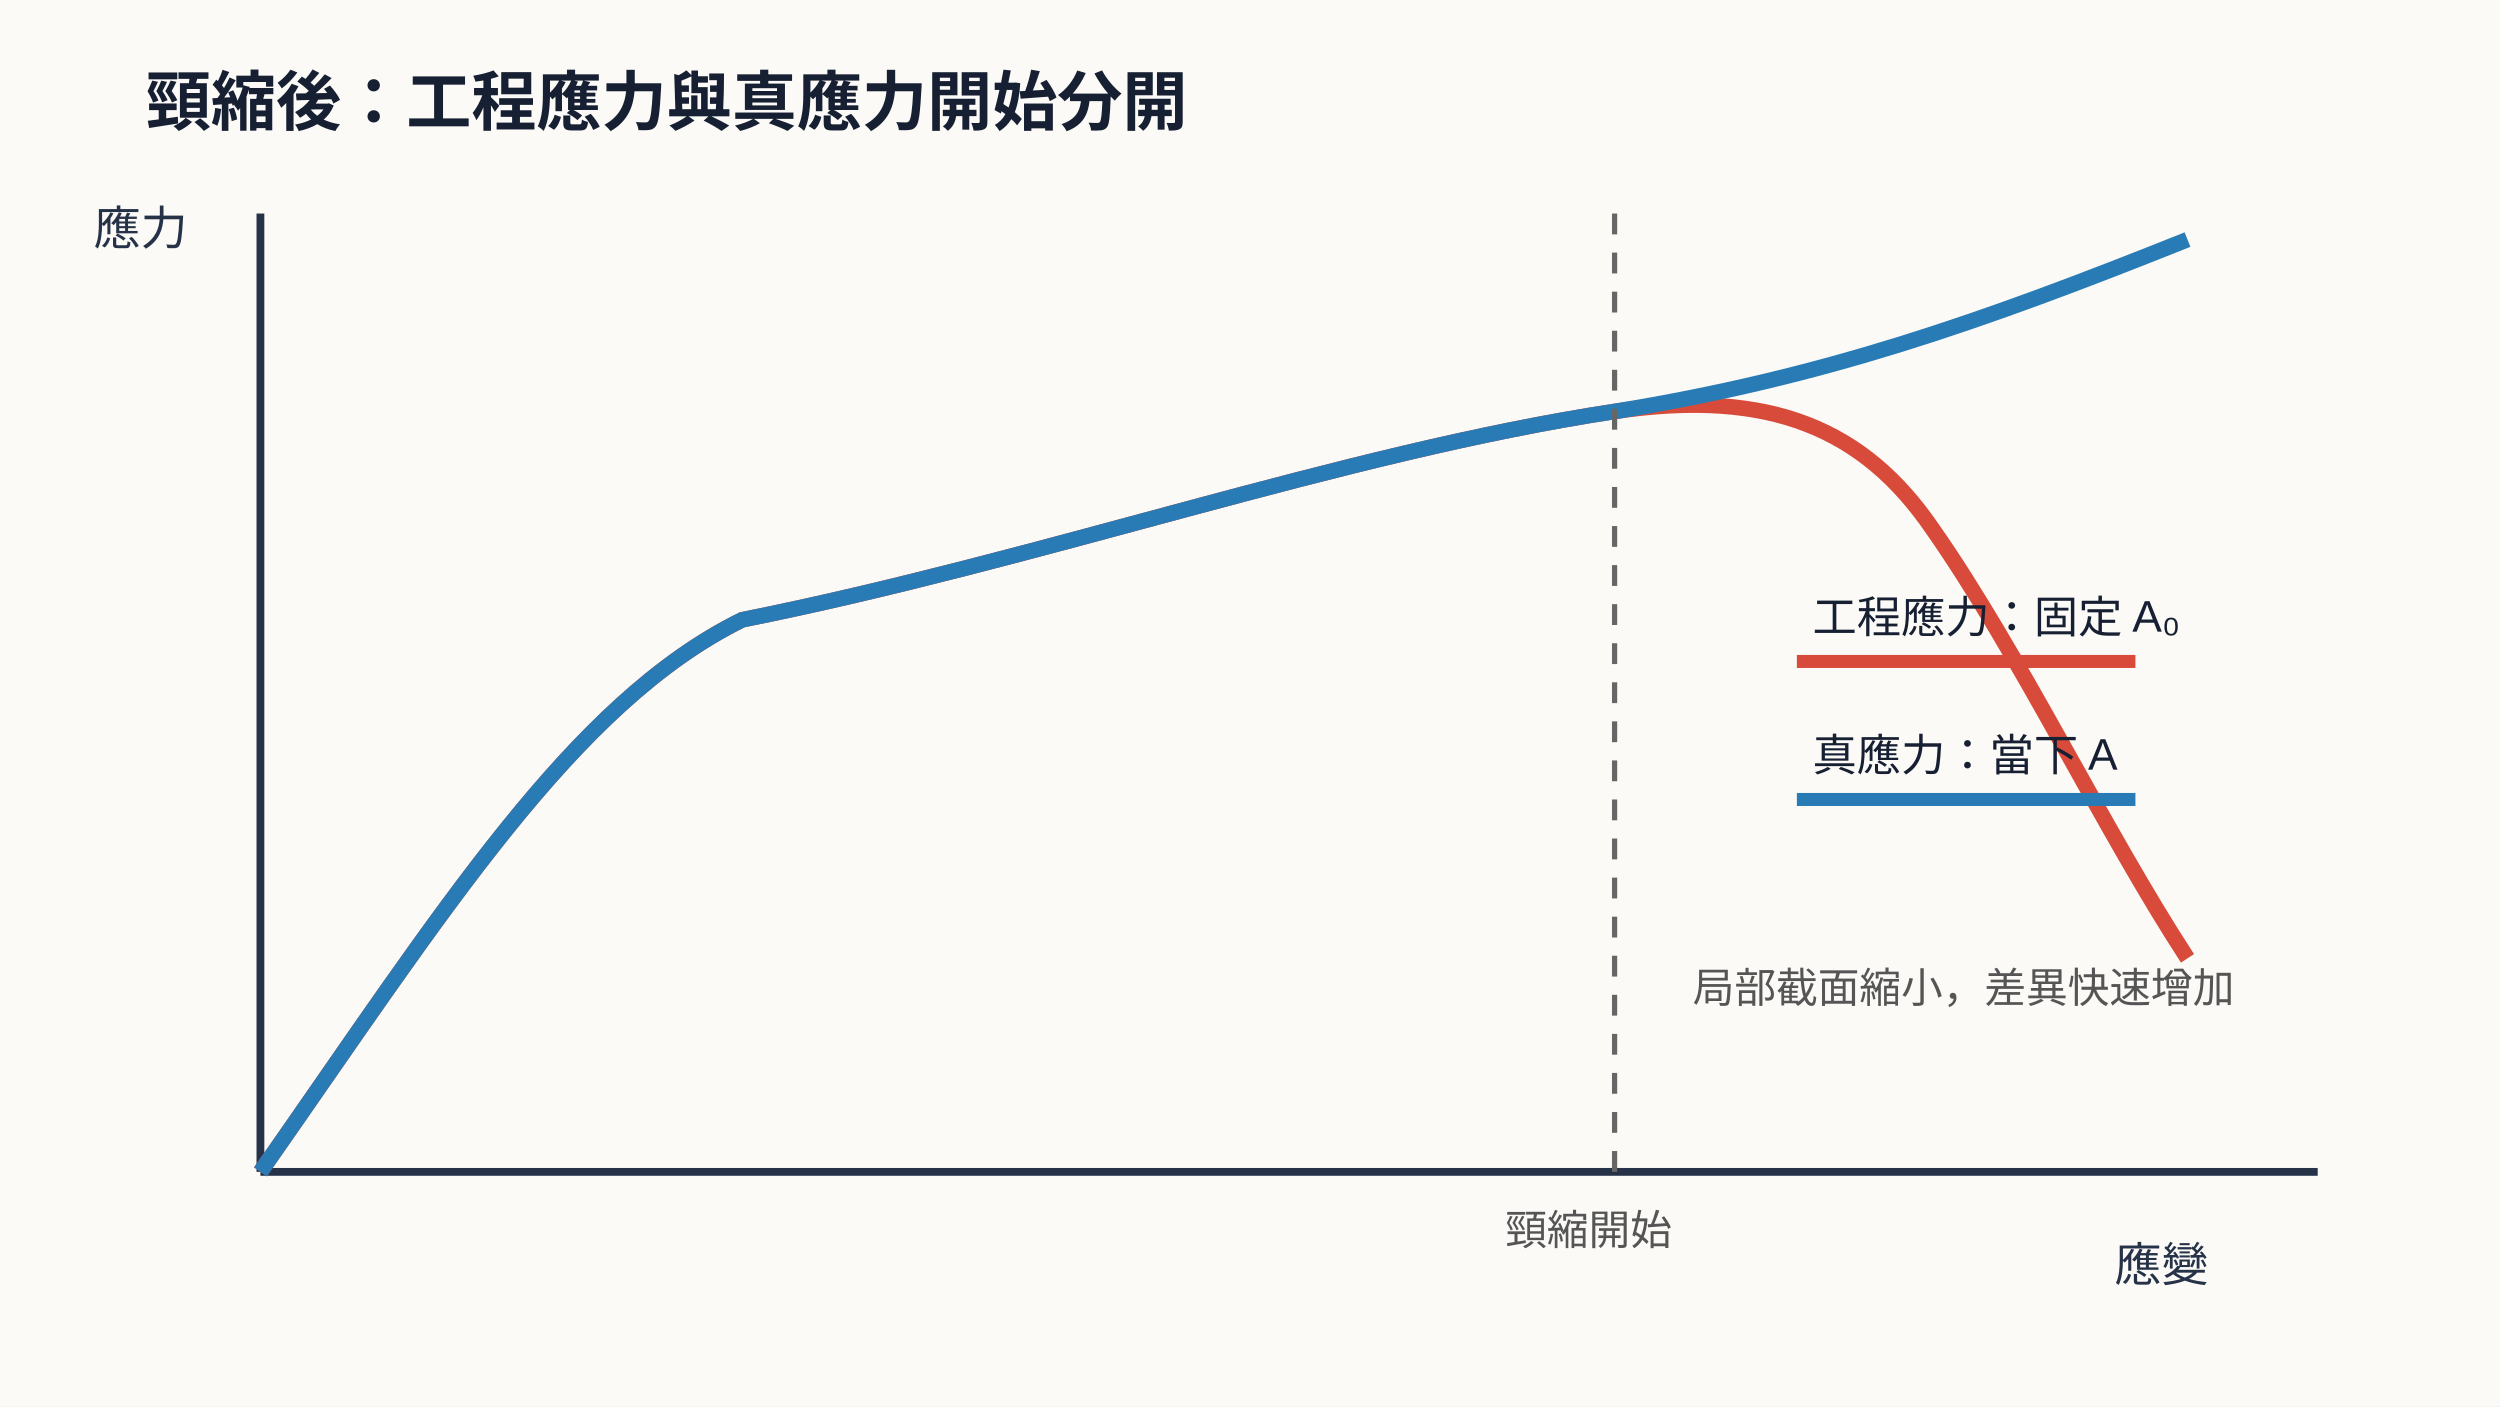
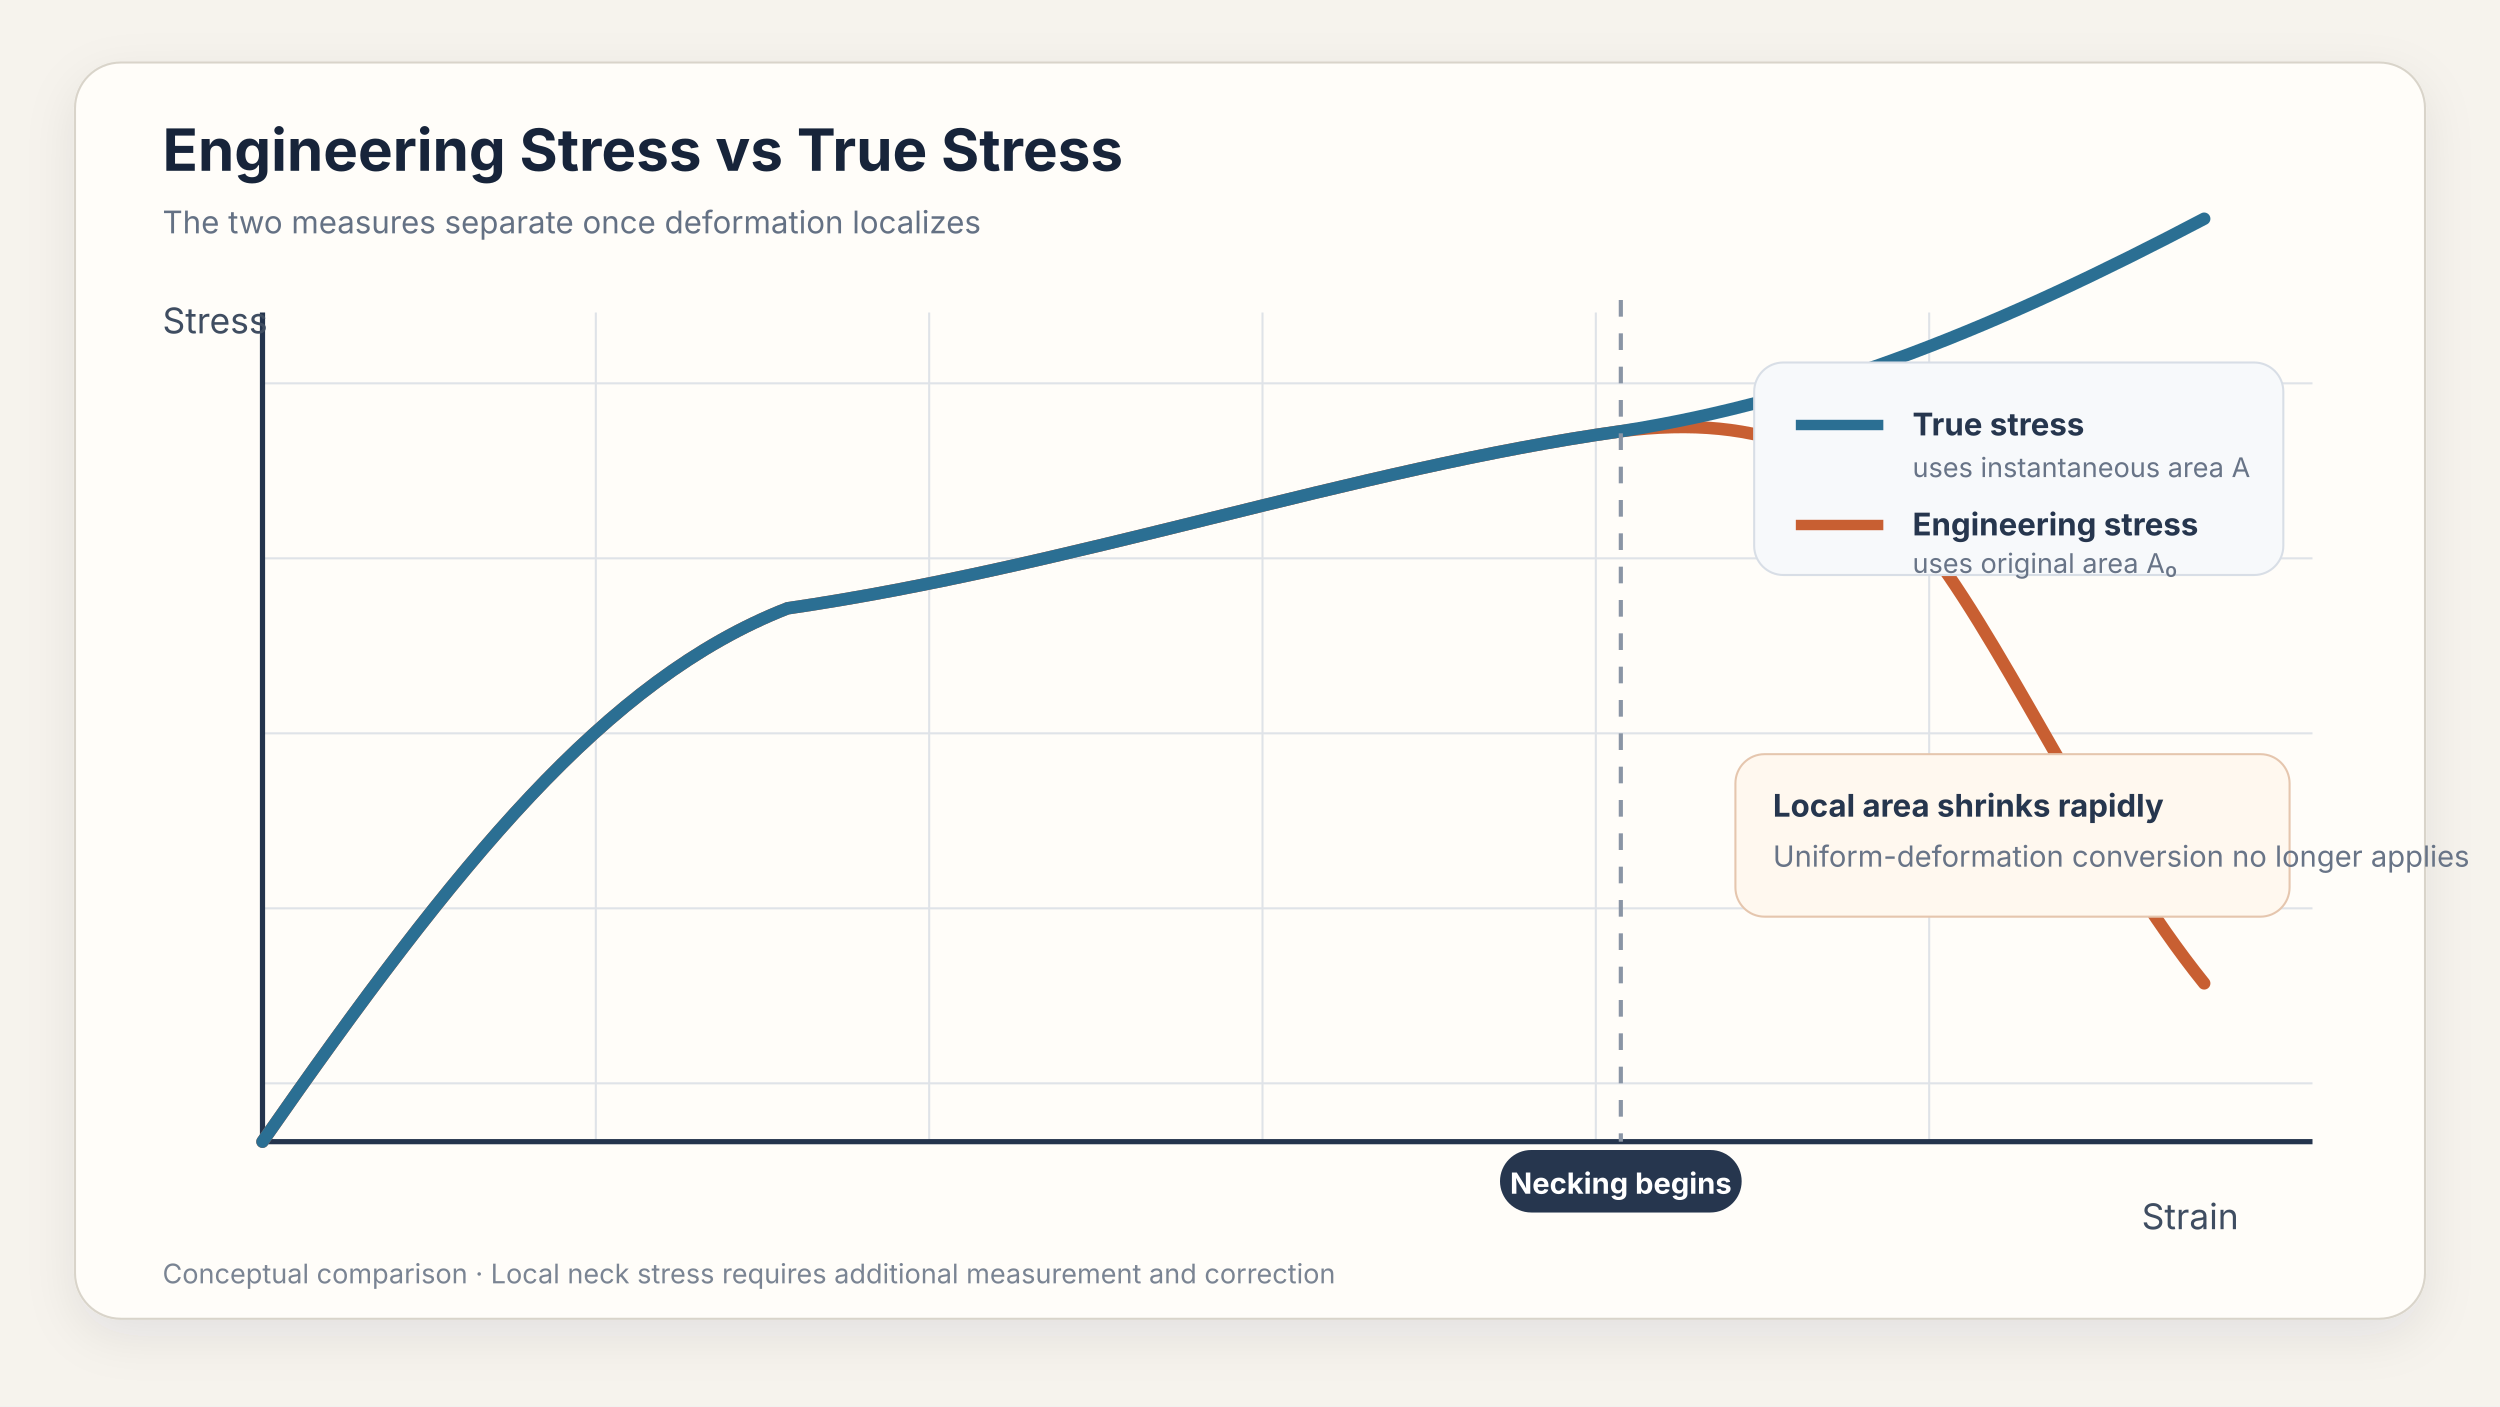
- <svg xmlns="http://www.w3.org/2000/svg" width="960" height="540" viewBox="0 0 960 540">
-   <rect width="960" height="540" fill="#fbfaf7" />
-   <text x="56" y="48" font-family="Arial, sans-serif" font-size="25" font-weight="700" fill="#172033">頸縮後：工程應力與真應力開始分開</text>
-   <line x1="100" y1="450" x2="890" y2="450" stroke="#263248" stroke-width="3" />
-   <line x1="100" y1="450" x2="100" y2="82" stroke="#263248" stroke-width="3" />
-   <text x="812" y="492" font-family="Arial, sans-serif" font-size="18" fill="#263248">應變</text>
-   <text x="36" y="94" font-family="Arial, sans-serif" font-size="18" fill="#263248">應力</text>
-   <path d="M100 450 C170 350 220 270 285 238 C400 215 515 174 620 158 C680 149 716 165 742 203 C775 250 808 319 840 368" fill="none" stroke="#d84a3a" stroke-width="6" />
-   <path d="M100 450 C170 350 220 270 285 238 C400 215 515 174 620 158 C700 145 760 124 840 92" fill="none" stroke="#287bb5" stroke-width="6" />
-   <line x1="620" y1="82" x2="620" y2="450" stroke="#666" stroke-width="2" stroke-dasharray="8 7" />
-   <text x="578" y="478" font-family="Arial, sans-serif" font-size="16" fill="#555">頸縮開始</text>
-   <line x1="690" y1="254" x2="820" y2="254" stroke="#d84a3a" stroke-width="5" />
-   <text x="696" y="243" font-family="Arial, sans-serif" font-size="17" fill="#172033">工程應力：固定 A₀</text>
-   <line x1="690" y1="307" x2="820" y2="307" stroke="#287bb5" stroke-width="5" />
-   <text x="696" y="296" font-family="Arial, sans-serif" font-size="17" fill="#172033">真應力：當下 A</text>
-   <text x="650" y="385" font-family="Arial, sans-serif" font-size="16" fill="#555">局部截面縮小，差異快速增加</text>
+ <svg xmlns="http://www.w3.org/2000/svg" width="1200" height="675" viewBox="0 0 1200 675" role="img" aria-labelledby="title desc">
+   <defs>
+     <filter id="shadow" x="-20%" y="-20%" width="140%" height="140%">
+       <feDropShadow dx="0" dy="8" stdDeviation="12" flood-color="#132238" flood-opacity=".08" />
+     </filter>
+   </defs>
+   <rect width="1200" height="675" fill="#f6f3ed" />
+   <rect x="36" y="30" width="1128" height="603" rx="22" fill="#fffdf9" stroke="#d9d4ca" filter="url(#shadow)" />
+   <text x="78" y="82" font-family="Inter, Arial, sans-serif" font-size="28" font-weight="700" fill="#17243a">Engineering Stress vs True Stress</text>
+   <text x="78" y="112" font-family="Inter, Arial, sans-serif" font-size="15" fill="#647184">The two measures separate once deformation localizes</text>
+   <g stroke="#dfe3e8">
+     <path d="M126 184H1110 M126 268H1110 M126 352H1110 M126 436H1110 M126 520H1110" />
+     <path d="M286 150V548 M446 150V548 M606 150V548 M766 150V548 M926 150V548" />
+   </g>
+   <path d="M126 548H1110 M126 548V150" stroke="#24344d" stroke-width="2.5" />
+   <text x="1028" y="590" font-family="Inter, Arial, sans-serif" font-size="17" fill="#3f4d61">Strain</text>
+   <text x="78" y="160" font-family="Inter, Arial, sans-serif" font-size="17" fill="#3f4d61">Stress</text>
+   <path d="M126 548 C220 413 291 326 378 292 C515 272 650 225 778 207 C846 198 893 219 928 266 C966 317 1008 410 1058 472" fill="none" stroke="#c85f32" stroke-width="6" stroke-linecap="round" />
+   <path d="M126 548 C220 413 291 326 378 292 C515 272 650 225 778 207 C874 192 961 156 1058 105" fill="none" stroke="#2b6f93" stroke-width="6" stroke-linecap="round" />
+   <path d="M778 144V548" stroke="#8a95a5" stroke-width="2" stroke-dasharray="8 8" />
+   <rect x="720" y="552" width="116" height="30" rx="15" fill="#26364e" />
+   <text x="778" y="573" text-anchor="middle" font-family="Inter, Arial, sans-serif" font-size="14" font-weight="700" fill="#fff">Necking begins</text>
+   <g transform="translate(842 174)">
+     <rect width="254" height="102" rx="14" fill="#f7f9fb" stroke="#d8dee6" />
+     <path d="M20 30H62" stroke="#2b6f93" stroke-width="5" />
+     <text x="76" y="35" font-family="Inter, Arial, sans-serif" font-size="15" font-weight="700" fill="#26364e">True stress</text>
+     <text x="76" y="55" font-family="Inter, Arial, sans-serif" font-size="13" fill="#687487">uses instantaneous area A</text>
+     <path d="M20 78H62" stroke="#c85f32" stroke-width="5" />
+     <text x="76" y="83" font-family="Inter, Arial, sans-serif" font-size="15" font-weight="700" fill="#26364e">Engineering stress</text>
+     <text x="76" y="101" font-family="Inter, Arial, sans-serif" font-size="13" fill="#687487">uses original area A₀</text>
+   </g>
+   <g transform="translate(833 362)">
+     <rect width="266" height="78" rx="14" fill="#fff8ef" stroke="#e5c6ae" />
+     <text x="18" y="30" font-family="Inter, Arial, sans-serif" font-size="15" font-weight="700" fill="#26364e">Local area shrinks rapidly</text>
+     <text x="18" y="54" font-family="Inter, Arial, sans-serif" font-size="14" fill="#687487">Uniform-deformation conversion no longer applies</text>
+   </g>
+   <text x="78" y="616" font-family="Inter, Arial, sans-serif" font-size="13" fill="#7a8493">Conceptual comparison · Local neck stress requires additional measurement and correction</text>
</svg>
